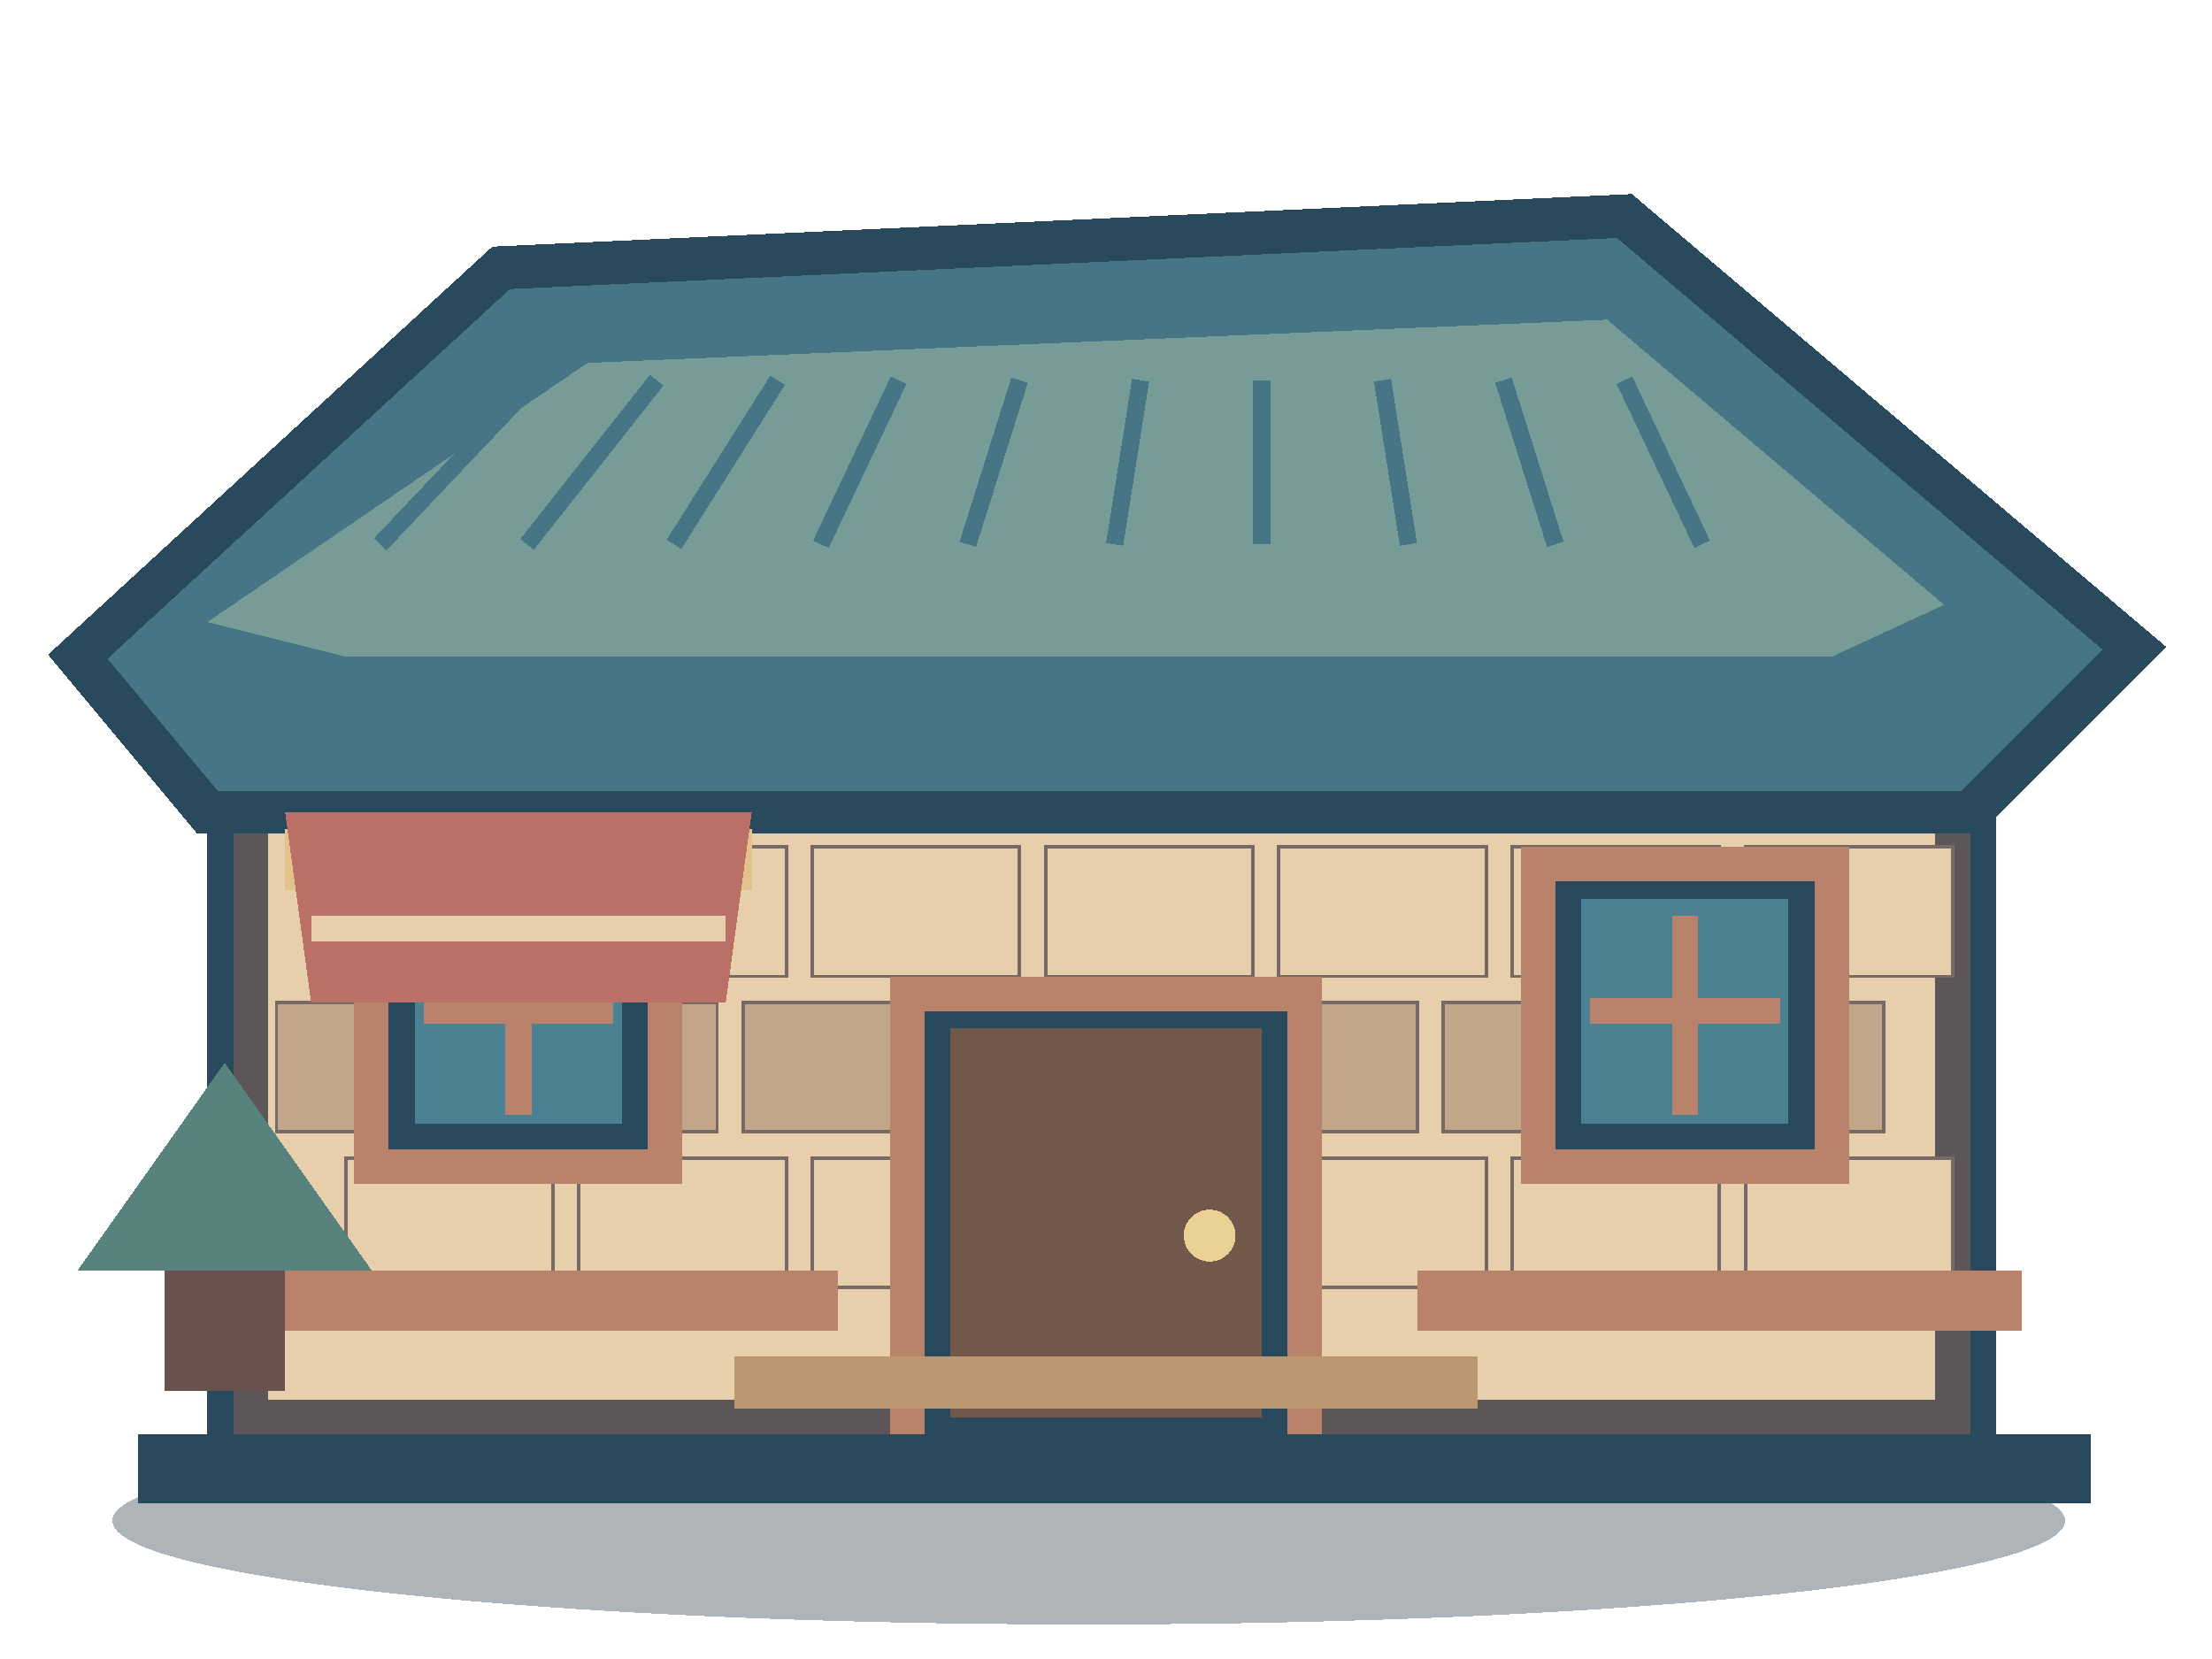
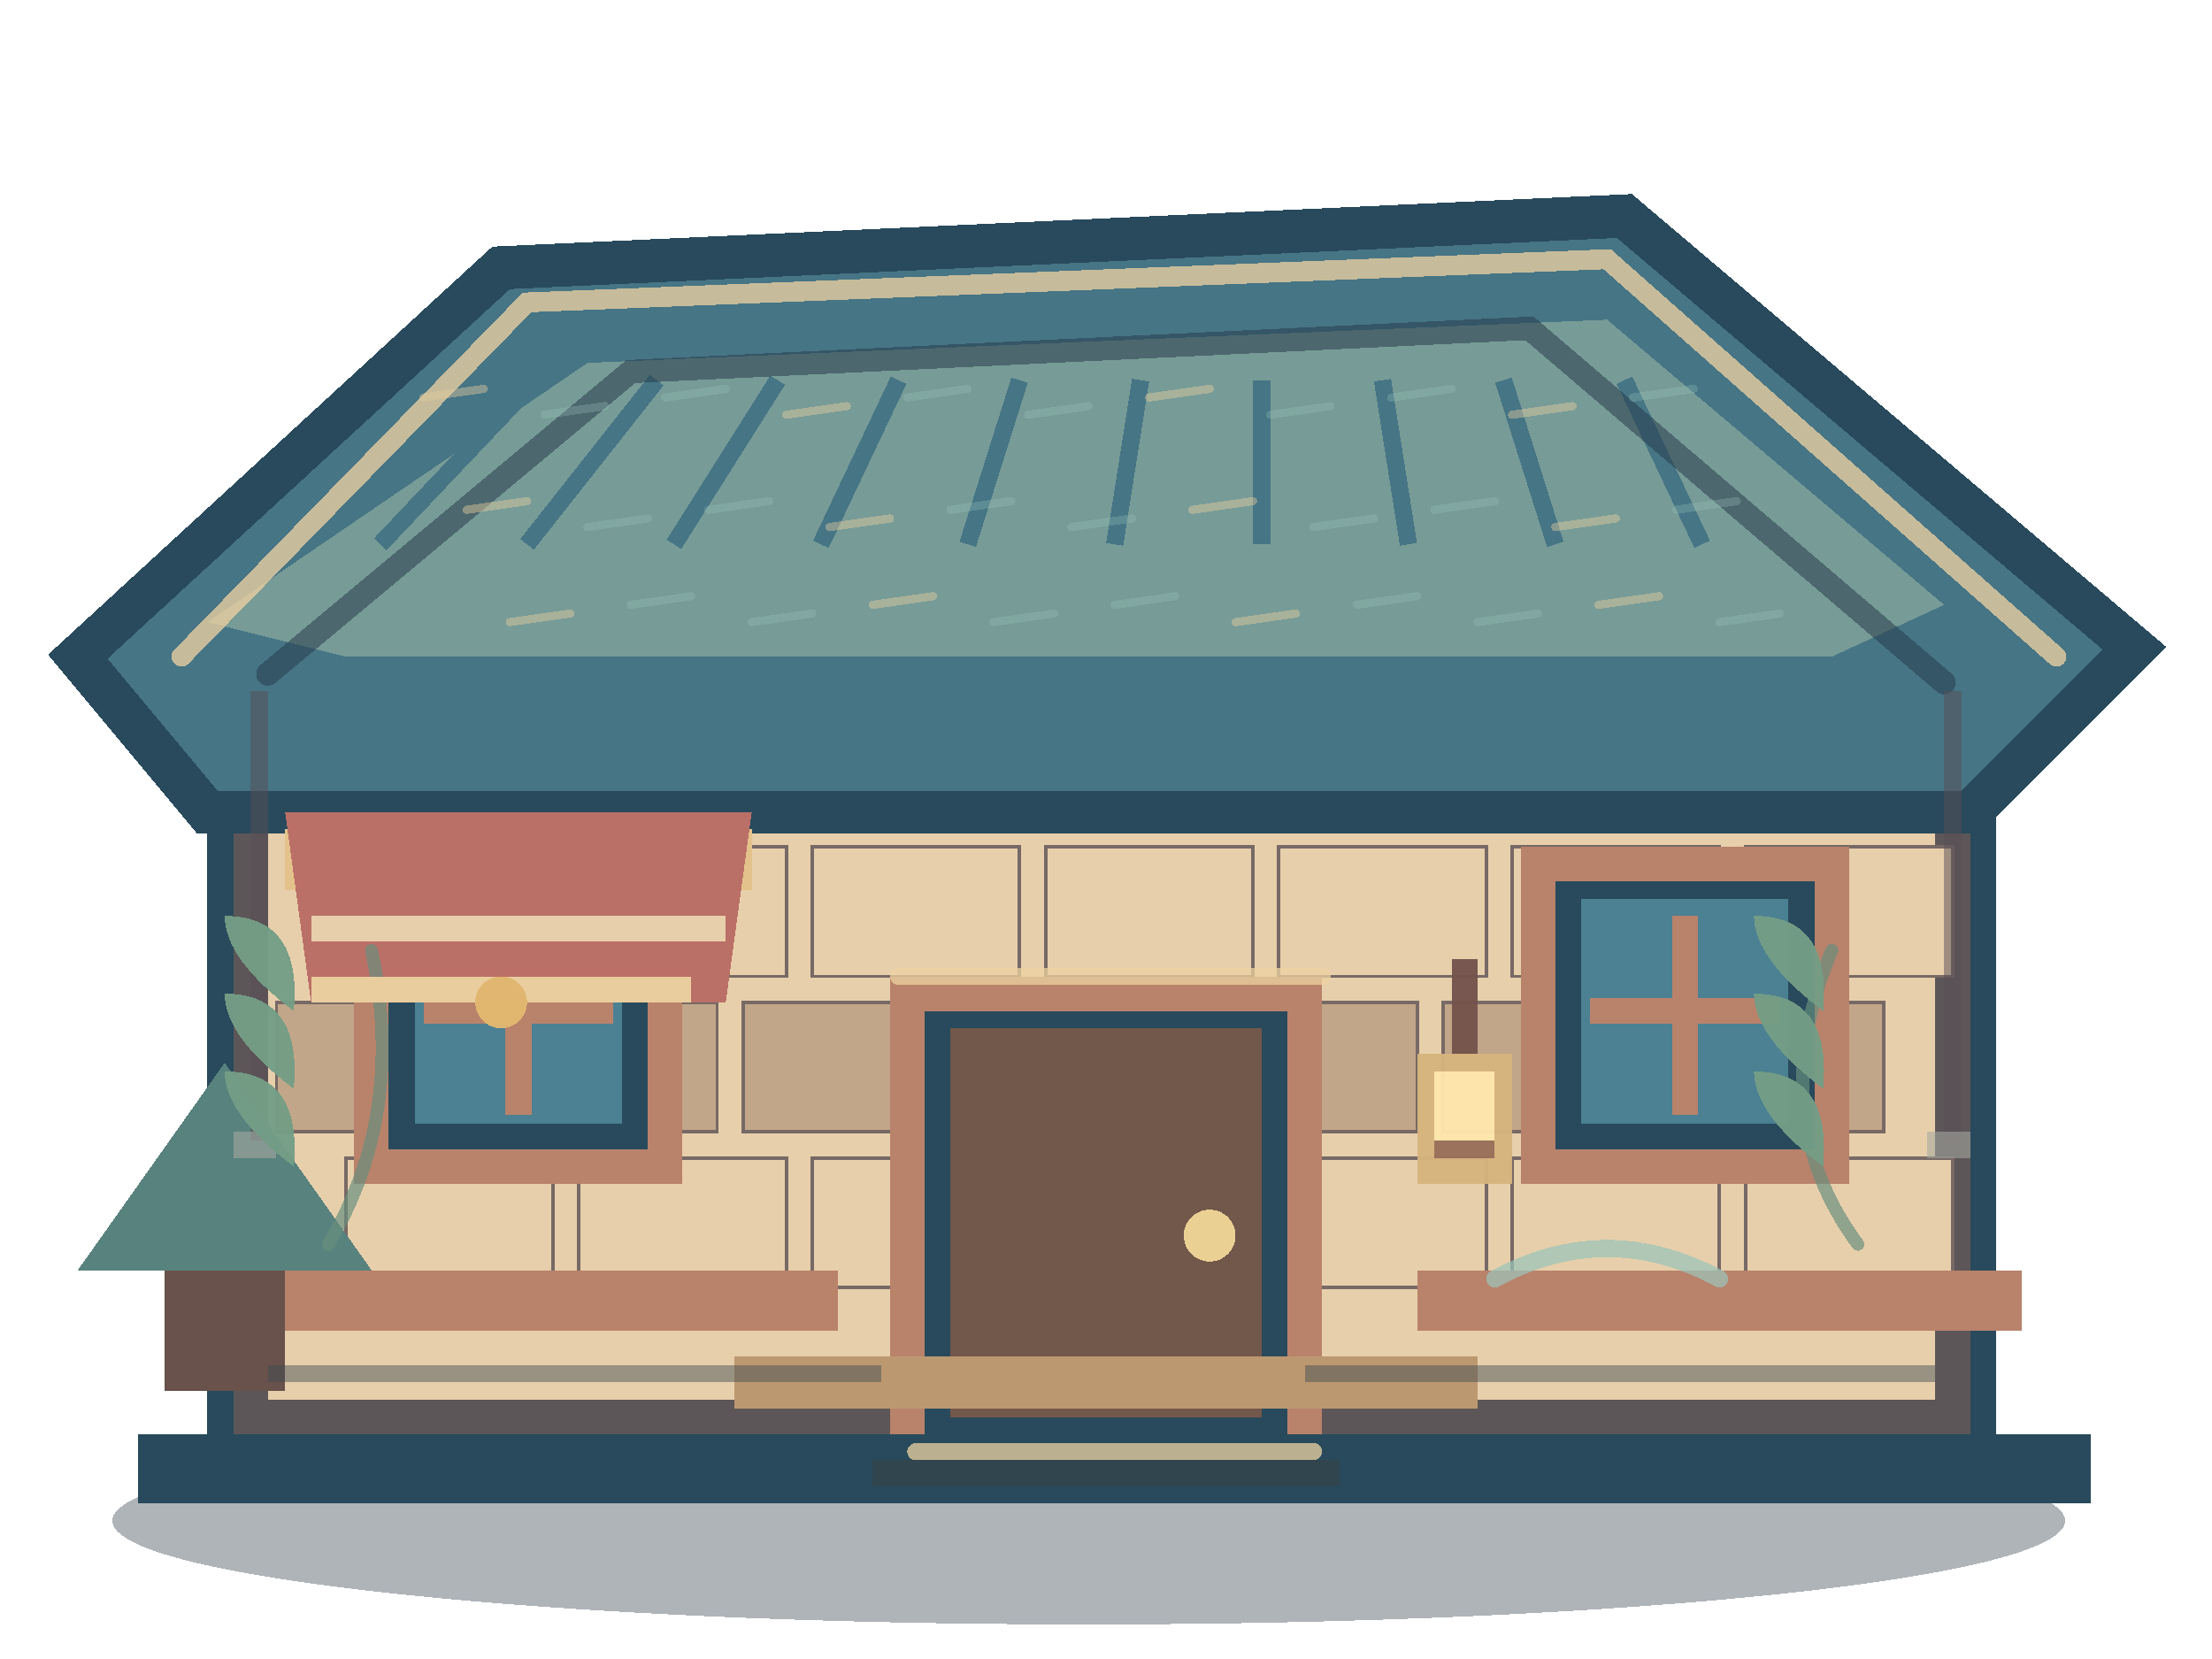
<svg xmlns="http://www.w3.org/2000/svg" width="256" height="192" viewBox="0 0 256 192">
  <defs />
  <g shape-rendering="crispEdges">
    <ellipse cx="126" cy="176" rx="113" ry="12" fill="#152433" opacity=".34" />
    <rect x="24" y="77" width="207" height="90" fill="#284a5c" />
    <rect x="29" y="73" width="197" height="91" fill="#e7cfab" stroke="#5d5658" stroke-width="4" />
    <rect x="32" y="80" width="24" height="15" fill="#c2a689" stroke="#776965" stroke-width="0.4" />
    <rect x="59" y="80" width="24" height="15" fill="#c2a689" stroke="#776965" stroke-width="0.4" />
    <rect x="86" y="80" width="24" height="15" fill="#c2a689" stroke="#776965" stroke-width="0.4" />
    <rect x="113" y="80" width="24" height="15" fill="#c2a689" stroke="#776965" stroke-width="0.4" />
    <rect x="140" y="80" width="24" height="15" fill="#c2a689" stroke="#776965" stroke-width="0.4" />
    <rect x="167" y="80" width="24" height="15" fill="#c2a689" stroke="#776965" stroke-width="0.4" />
    <rect x="194" y="80" width="24" height="15" fill="#c2a689" stroke="#776965" stroke-width="0.4" />
    <rect x="40" y="98" width="24" height="15" fill="#e7cfab" stroke="#776965" stroke-width="0.4" />
    <rect x="67" y="98" width="24" height="15" fill="#e7cfab" stroke="#776965" stroke-width="0.4" />
    <rect x="94" y="98" width="24" height="15" fill="#e7cfab" stroke="#776965" stroke-width="0.4" />
    <rect x="121" y="98" width="24" height="15" fill="#e7cfab" stroke="#776965" stroke-width="0.4" />
    <rect x="148" y="98" width="24" height="15" fill="#e7cfab" stroke="#776965" stroke-width="0.4" />
    <rect x="175" y="98" width="24" height="15" fill="#e7cfab" stroke="#776965" stroke-width="0.4" />
    <rect x="202" y="98" width="24" height="15" fill="#e7cfab" stroke="#776965" stroke-width="0.4" />
    <rect x="32" y="116" width="24" height="15" fill="#c2a689" stroke="#776965" stroke-width="0.4" />
    <rect x="59" y="116" width="24" height="15" fill="#c2a689" stroke="#776965" stroke-width="0.4" />
    <rect x="86" y="116" width="24" height="15" fill="#c2a689" stroke="#776965" stroke-width="0.4" />
    <rect x="113" y="116" width="24" height="15" fill="#c2a689" stroke="#776965" stroke-width="0.4" />
    <rect x="140" y="116" width="24" height="15" fill="#c2a689" stroke="#776965" stroke-width="0.4" />
    <rect x="167" y="116" width="24" height="15" fill="#c2a689" stroke="#776965" stroke-width="0.4" />
    <rect x="194" y="116" width="24" height="15" fill="#c2a689" stroke="#776965" stroke-width="0.4" />
    <rect x="40" y="134" width="24" height="15" fill="#e7cfab" stroke="#776965" stroke-width="0.4" />
    <rect x="67" y="134" width="24" height="15" fill="#e7cfab" stroke="#776965" stroke-width="0.4" />
    <rect x="94" y="134" width="24" height="15" fill="#e7cfab" stroke="#776965" stroke-width="0.4" />
    <rect x="121" y="134" width="24" height="15" fill="#e7cfab" stroke="#776965" stroke-width="0.4" />
    <rect x="148" y="134" width="24" height="15" fill="#e7cfab" stroke="#776965" stroke-width="0.4" />
    <rect x="175" y="134" width="24" height="15" fill="#e7cfab" stroke="#776965" stroke-width="0.4" />
    <rect x="202" y="134" width="24" height="15" fill="#e7cfab" stroke="#776965" stroke-width="0.4" />
    <path d="M9 76L58 31L188 25L247 75L228 94H24Z" fill="#467585" stroke="#284a5c" stroke-width="5" />
    <path d="M24 72L68 42L186 37L225 70L212 76H40Z" fill="#779b97" />
    <path d="M44 63L62 44" fill="none" stroke="#467585" stroke-width="2" />
    <path d="M61 63L76 44" fill="none" stroke="#467585" stroke-width="2" />
    <path d="M78 63L90 44" fill="none" stroke="#467585" stroke-width="2" />
    <path d="M95 63L104 44" fill="none" stroke="#467585" stroke-width="2" />
    <path d="M112 63L118 44" fill="none" stroke="#467585" stroke-width="2" />
    <path d="M129 63L132 44" fill="none" stroke="#467585" stroke-width="2" />
    <path d="M146 63L146 44" fill="none" stroke="#467585" stroke-width="2" />
    <path d="M163 63L160 44" fill="none" stroke="#467585" stroke-width="2" />
    <path d="M180 63L174 44" fill="none" stroke="#467585" stroke-width="2" />
    <path d="M197 63L188 44" fill="none" stroke="#467585" stroke-width="2" />
    <rect x="105" y="115" width="46" height="53" fill="#284a5c" stroke="#b9826b" stroke-width="4" />
    <rect x="110" y="119" width="36" height="45" fill="#72574b" />
    <circle cx="140" cy="143" r="3" fill="#ead093" />
    <rect x="43" y="100" width="34" height="35" fill="#284a5c" stroke="#b9826b" stroke-width="4" />
    <rect x="48" y="104" width="24" height="26" fill="#4b8192" />
    <path d="M60 106L60 129" fill="none" stroke="#b9826b" stroke-width="3" />
    <path d="M49 117L71 117" fill="none" stroke="#b9826b" stroke-width="3" />
    <rect x="178" y="100" width="34" height="35" fill="#284a5c" stroke="#b9826b" stroke-width="4" />
    <rect x="183" y="104" width="24" height="26" fill="#4b8192" />
    <path d="M195 106L195 129" fill="none" stroke="#b9826b" stroke-width="3" />
    <path d="M184 117L206 117" fill="none" stroke="#b9826b" stroke-width="3" />
    <rect x="22" y="147" width="75" height="7" fill="#b9826b" />
    <rect x="164" y="147" width="70" height="7" fill="#b9826b" />
    <rect x="16" y="166" width="226" height="8" fill="#284a5c" />
    <rect x="33" y="96" width="54" height="7" fill="#e4c28b" />
    <path d="M33 94L87 94L84 116L36 116Z" fill="#bb7067" />
    <rect x="36" y="106" width="48" height="3" fill="#e7cfab" />
    <rect x="19" y="138" width="14" height="23" fill="#68524b" />
    <path d="M26 123L9 147L43 147Z" fill="#58827e" />
    <rect x="85" y="157" width="86" height="6" fill="#bc9870" />
+     <g id="deep-pass" opacity=".96">
+       <path d="M21 76L61 35L186 30L238 76" fill="none" stroke="#ecd1a0" stroke-width="2.3" opacity="0.8" stroke-linecap="round" />
+       <path d="M31 78L73 43L177 38L225 79" fill="none" stroke="#263a4b" stroke-width="2.7" opacity="0.55" stroke-linecap="round" />
+       <path d="M49 46l7 -1" fill="none" stroke="#ecd1a0" stroke-width="0.95" opacity="0.43" stroke-linecap="round" />
+       <path d="M63 48l7 -1" fill="none" stroke="#9cc4b8" stroke-width="0.95" opacity="0.3" stroke-linecap="round" />
+       <path d="M77 46l7 -1" fill="none" stroke="#9cc4b8" stroke-width="0.95" opacity="0.3" stroke-linecap="round" />
+       <path d="M91 48l7 -1" fill="none" stroke="#ecd1a0" stroke-width="0.95" opacity="0.43" stroke-linecap="round" />
+       <path d="M105 46l7 -1" fill="none" stroke="#9cc4b8" stroke-width="0.95" opacity="0.3" stroke-linecap="round" />
+       <path d="M119 48l7 -1" fill="none" stroke="#9cc4b8" stroke-width="0.95" opacity="0.3" stroke-linecap="round" />
+       <path d="M133 46l7 -1" fill="none" stroke="#ecd1a0" stroke-width="0.95" opacity="0.43" stroke-linecap="round" />
+       <path d="M147 48l7 -1" fill="none" stroke="#9cc4b8" stroke-width="0.95" opacity="0.3" stroke-linecap="round" />
+       <path d="M161 46l7 -1" fill="none" stroke="#9cc4b8" stroke-width="0.95" opacity="0.3" stroke-linecap="round" />
+       <path d="M175 48l7 -1" fill="none" stroke="#ecd1a0" stroke-width="0.95" opacity="0.43" stroke-linecap="round" />
+       <path d="M189 46l7 -1" fill="none" stroke="#9cc4b8" stroke-width="0.95" opacity="0.3" stroke-linecap="round" />
+       <path d="M54 59l7 -1" fill="none" stroke="#ecd1a0" stroke-width="0.95" opacity="0.43" stroke-linecap="round" />
+       <path d="M68 61l7 -1" fill="none" stroke="#9cc4b8" stroke-width="0.95" opacity="0.3" stroke-linecap="round" />
+       <path d="M82 59l7 -1" fill="none" stroke="#9cc4b8" stroke-width="0.95" opacity="0.3" stroke-linecap="round" />
+       <path d="M96 61l7 -1" fill="none" stroke="#ecd1a0" stroke-width="0.95" opacity="0.43" stroke-linecap="round" />
+       <path d="M110 59l7 -1" fill="none" stroke="#9cc4b8" stroke-width="0.95" opacity="0.3" stroke-linecap="round" />
+       <path d="M124 61l7 -1" fill="none" stroke="#9cc4b8" stroke-width="0.95" opacity="0.3" stroke-linecap="round" />
+       <path d="M138 59l7 -1" fill="none" stroke="#ecd1a0" stroke-width="0.95" opacity="0.43" stroke-linecap="round" />
+       <path d="M152 61l7 -1" fill="none" stroke="#9cc4b8" stroke-width="0.95" opacity="0.3" stroke-linecap="round" />
+       <path d="M166 59l7 -1" fill="none" stroke="#9cc4b8" stroke-width="0.95" opacity="0.3" stroke-linecap="round" />
+       <path d="M180 61l7 -1" fill="none" stroke="#ecd1a0" stroke-width="0.95" opacity="0.43" stroke-linecap="round" />
+       <path d="M194 59l7 -1" fill="none" stroke="#9cc4b8" stroke-width="0.95" opacity="0.3" stroke-linecap="round" />
+       <path d="M59 72l7 -1" fill="none" stroke="#ecd1a0" stroke-width="0.95" opacity="0.43" stroke-linecap="round" />
+       <path d="M73 70l7 -1" fill="none" stroke="#9cc4b8" stroke-width="0.95" opacity="0.3" stroke-linecap="round" />
+       <path d="M87 72l7 -1" fill="none" stroke="#9cc4b8" stroke-width="0.95" opacity="0.3" stroke-linecap="round" />
+       <path d="M101 70l7 -1" fill="none" stroke="#ecd1a0" stroke-width="0.95" opacity="0.43" stroke-linecap="round" />
+       <path d="M115 72l7 -1" fill="none" stroke="#9cc4b8" stroke-width="0.95" opacity="0.3" stroke-linecap="round" />
+       <path d="M129 70l7 -1" fill="none" stroke="#9cc4b8" stroke-width="0.95" opacity="0.3" stroke-linecap="round" />
+       <path d="M143 72l7 -1" fill="none" stroke="#ecd1a0" stroke-width="0.95" opacity="0.43" stroke-linecap="round" />
+       <path d="M157 70l7 -1" fill="none" stroke="#9cc4b8" stroke-width="0.95" opacity="0.3" stroke-linecap="round" />
+       <path d="M171 72l7 -1" fill="none" stroke="#9cc4b8" stroke-width="0.95" opacity="0.3" stroke-linecap="round" />
+       <path d="M185 70l7 -1" fill="none" stroke="#ecd1a0" stroke-width="0.95" opacity="0.43" stroke-linecap="round" />
+       <path d="M199 72l7 -1" fill="none" stroke="#9cc4b8" stroke-width="0.95" opacity="0.3" stroke-linecap="round" />
+       <rect x="31" y="158" width="71" height="2" fill="#3d4a4f" opacity="0.48" />
+       <rect x="151" y="158" width="73" height="2" fill="#3d4a4f" opacity="0.48" />
+       <path d="M104 113H153M106 168H152" fill="none" stroke="#ecd1a0" stroke-width="2" opacity="0.78" stroke-linecap="round" />
+       <rect x="101" y="169" width="54" height="3" fill="#35444b" opacity="0.8" />
+       <rect x="29" y="80" width="2" height="52" fill="#594e54" opacity="0.52" />
+       <rect x="27" y="131" width="5" height="3" fill="#a6a9a2" opacity="0.6" />
+       <rect x="225" y="80" width="2" height="52" fill="#594e54" opacity="0.52" />
+       <rect x="223" y="131" width="5" height="3" fill="#a6a9a2" opacity="0.6" />
+       <path d="M38 144Q47 129 43 110" fill="none" stroke="#678e7c" stroke-width="1.5" opacity="0.7" stroke-linecap="round" />
+       <path d="M34 117q-8 -6 -8 -11q9 0 8 11" fill="#749d85" />
+       <path d="M34 126q-8 -6 -8 -11q9 0 8 11" fill="#749d85" />
+       <path d="M34 135q-8 -6 -8 -11q9 0 8 11" fill="#749d85" />
+       <path d="M215 144Q204 129 212 110" fill="none" stroke="#678e7c" stroke-width="1.5" opacity="0.7" stroke-linecap="round" />
+       <path d="M211 117q-8 -6 -8 -11q9 0 8 11" fill="#749d85" />
+       <path d="M211 126q-8 -6 -8 -11q9 0 8 11" fill="#749d85" />
+       <path d="M211 135q-8 -6 -8 -11q9 0 8 11" fill="#749d85" />
+       <rect x="36" y="113" width="44" height="3" fill="#ecd1a0" opacity="1" />
+       <circle cx="58" cy="116" r="3" fill="#e3b970" opacity="1" />
+       <path d="M173 148Q186 141 199 148" fill="none" stroke="#9cc4b8" stroke-width="2" opacity="0.75" stroke-linecap="round" />
+       <rect x="168" y="111" width="3" height="14" fill="#73524b" opacity="1" />
+       <rect x="164" y="122" width="11" height="15" fill="#d6b47d" opacity="1" />
+       <rect x="166" y="124" width="7" height="9" fill="#ffe6ac" opacity="1" />
+       <rect x="166" y="132" width="7" height="2" fill="#986e57" opacity="1" />
+     </g>
  </g>
</svg>
